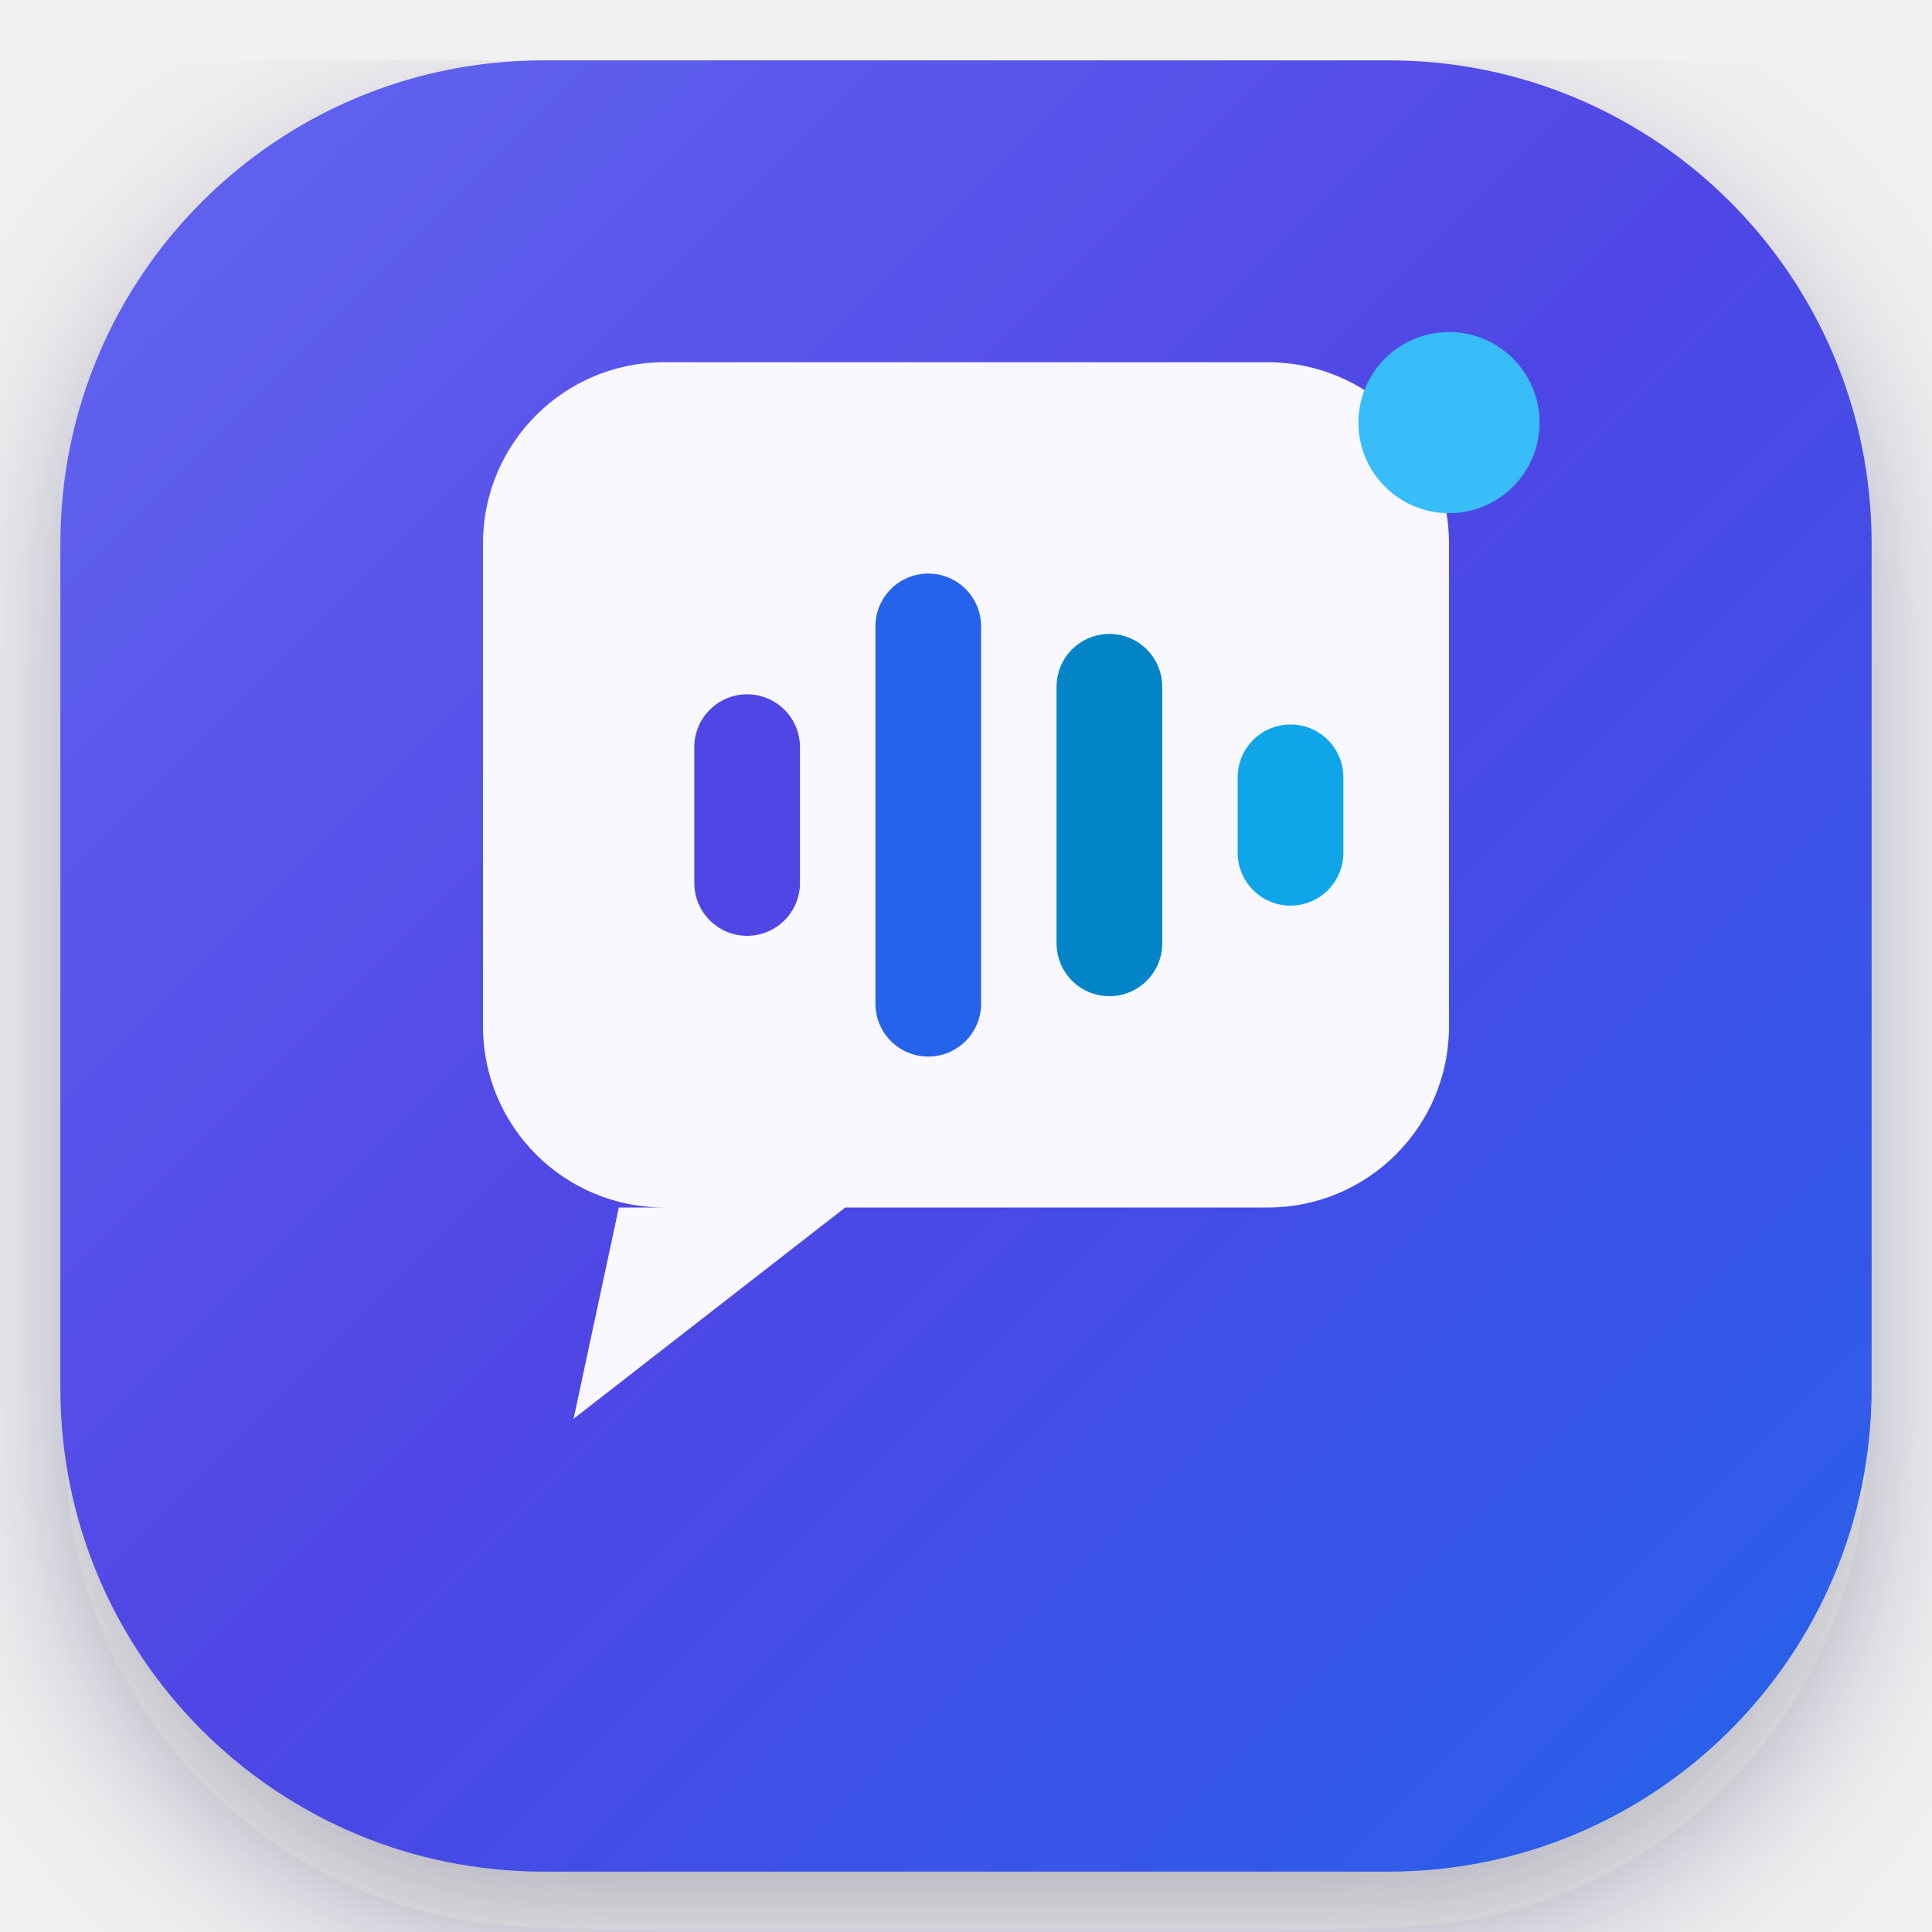
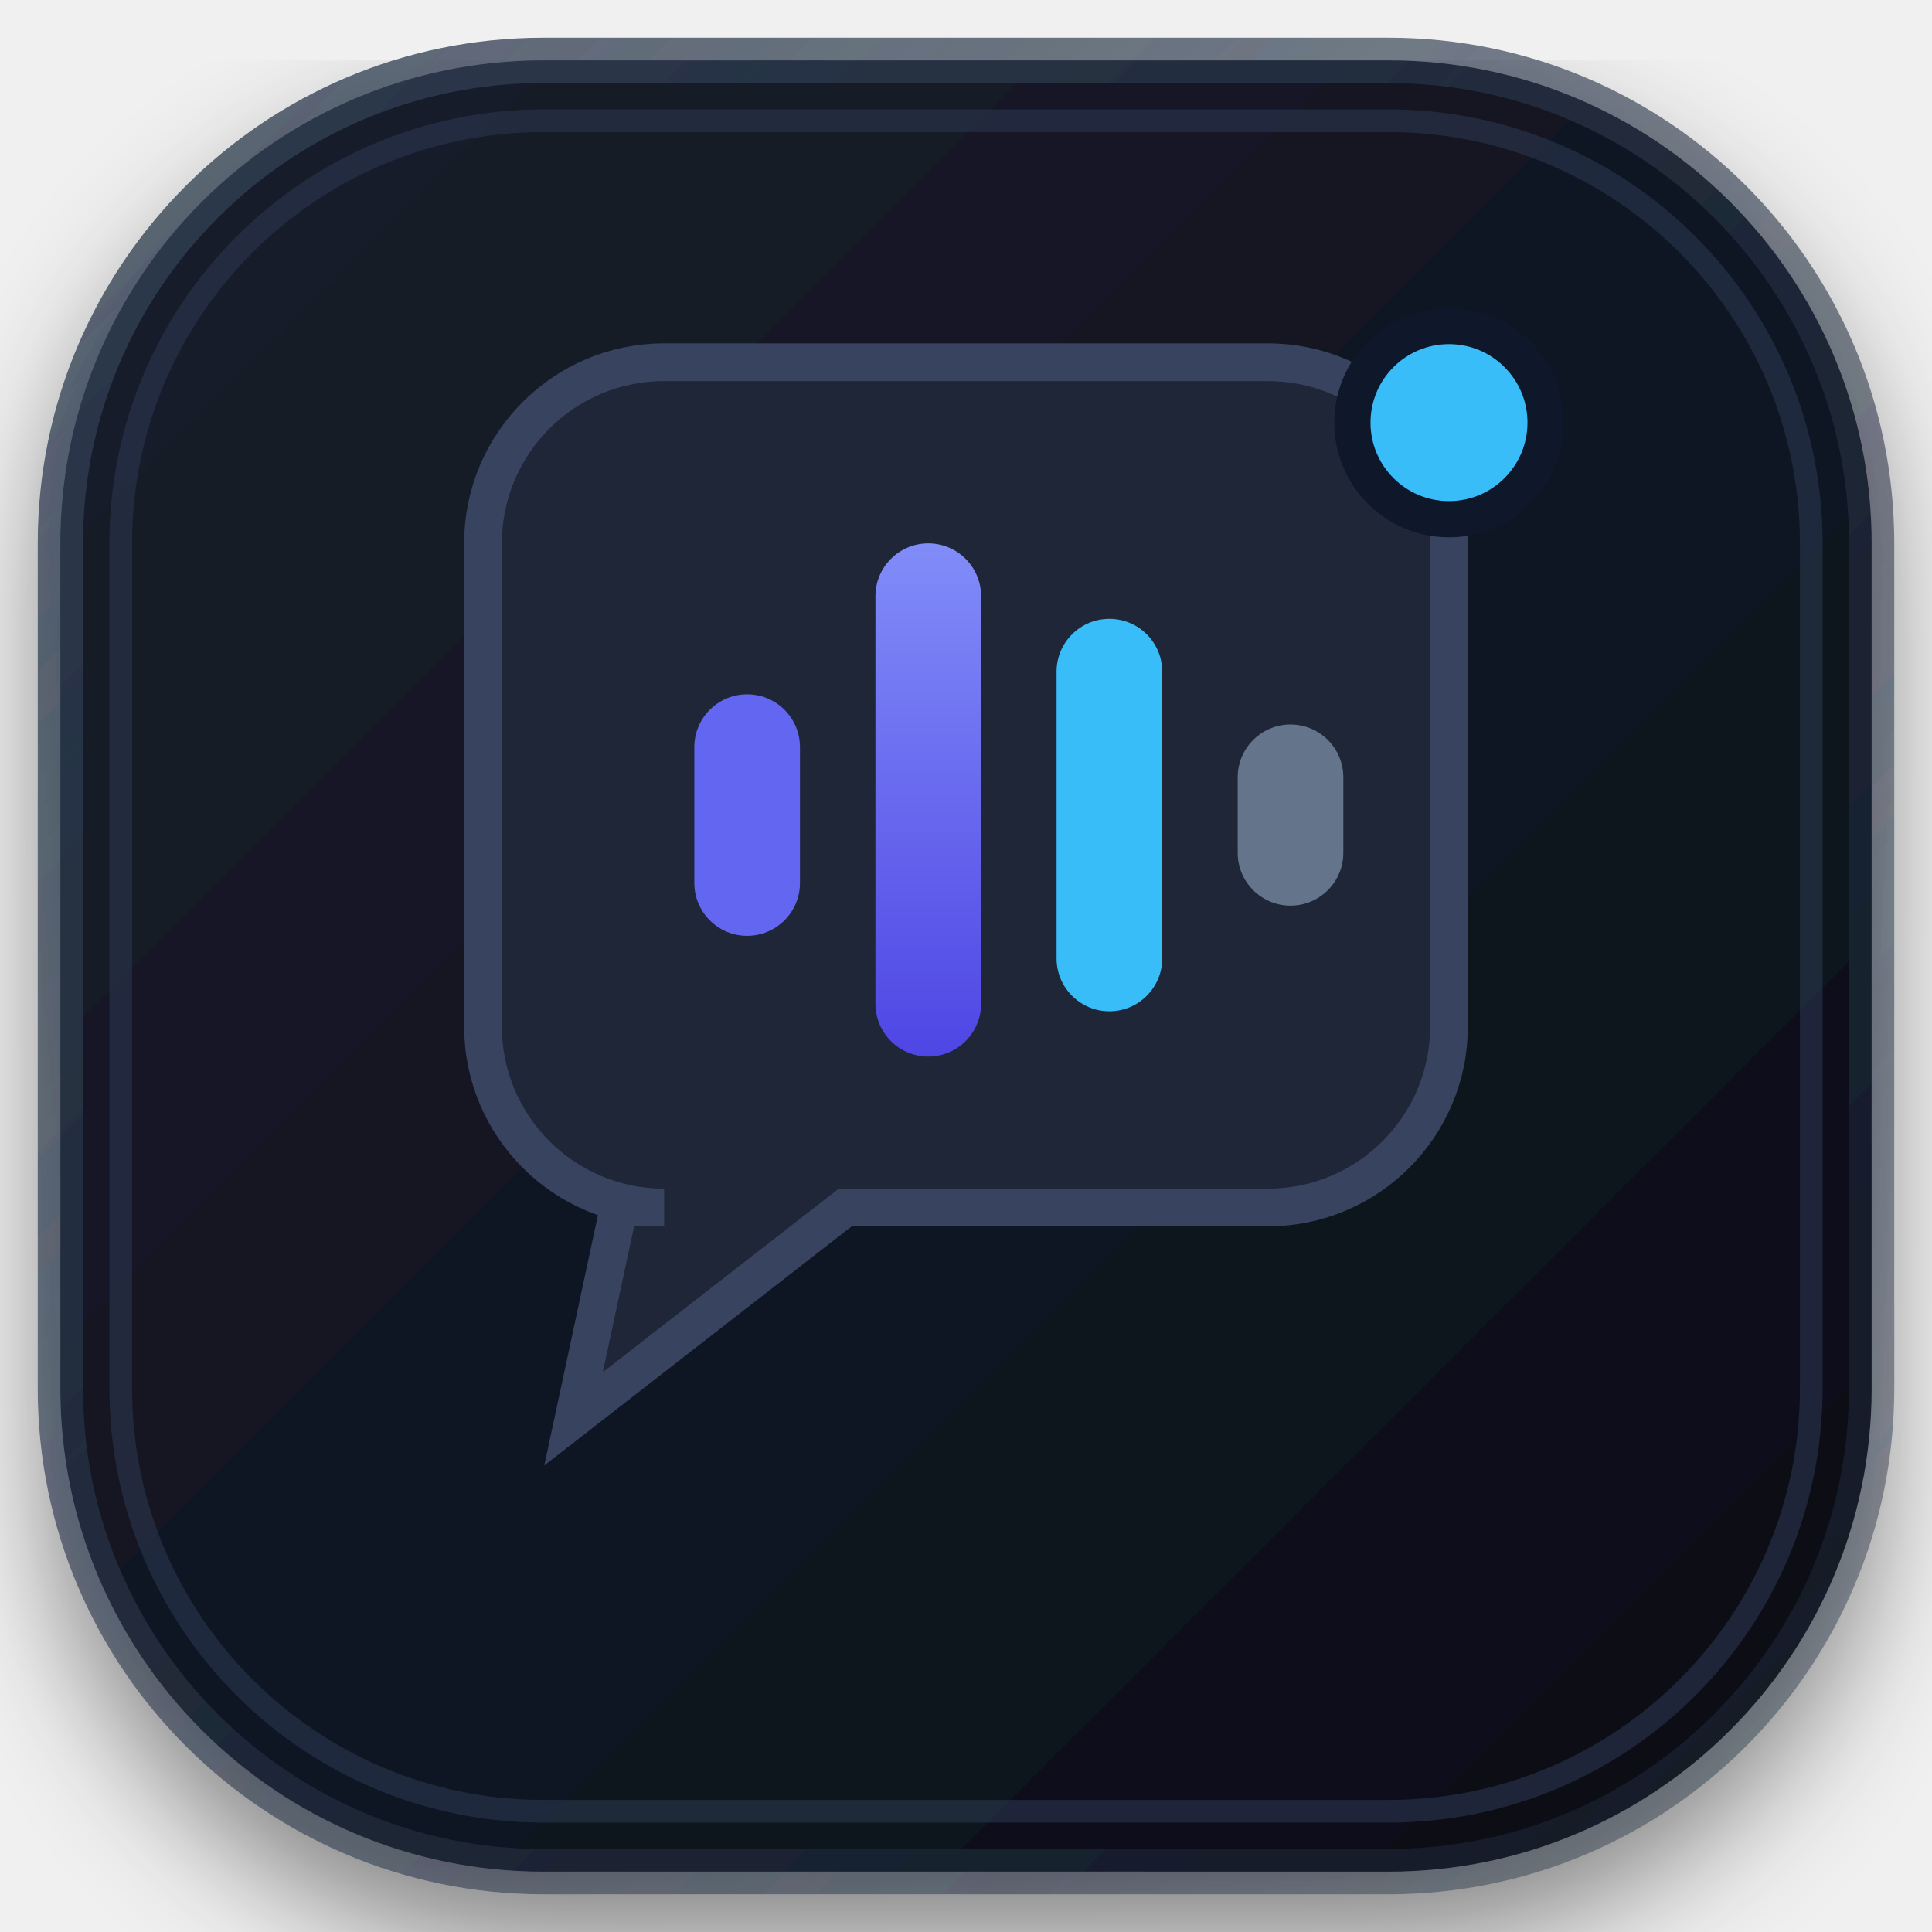
<svg xmlns="http://www.w3.org/2000/svg" viewBox="0 0 64 64" width="64" height="64">
  <defs>
-     <linearGradient id="lingolGrad" x1="0%" y1="0%" x2="100%" y2="100%">
-       <stop offset="0%" stop-color="#6366F1" />
-       <stop offset="50%" stop-color="#4F46E5" />
-       <stop offset="100%" stop-color="#2563EB" />
+     <linearGradient id="matteDarkBg" x1="0%" y1="0%" x2="100%" y2="100%">
+       <stop offset="0%" stop-color="#181e2b" />
+       <stop offset="60%" stop-color="#0f1420" />
+       <stop offset="100%" stop-color="#090d16" />
    </linearGradient>
-     <linearGradient id="waveGrad" x1="0%" y1="0%" x2="100%" y2="0%">
-       <stop offset="0%" stop-color="#38BDF8" />
-       <stop offset="100%" stop-color="#A5B4FC" />
+     <linearGradient id="matteBorder" x1="0%" y1="0%" x2="100%" y2="100%">
+       <stop offset="0%" stop-color="#334155" stop-opacity="0.8" />
+       <stop offset="100%" stop-color="#1e293b" stop-opacity="0.4" />
    </linearGradient>
-     <filter id="shadow" x="-20%" y="-20%" width="140%" height="140%">
-       <feDropShadow dx="0" dy="2" stdDeviation="2.5" flood-color="#1E1B4B" flood-opacity="0.3" />
+     <linearGradient id="matteWaveGrad" x1="0%" y1="0%" x2="0%" y2="100%">
+       <stop offset="0%" stop-color="#818cf8" />
+       <stop offset="100%" stop-color="#4f46e5" />
+     </linearGradient>
+     <filter id="subtleMatteShadow" x="-10%" y="-10%" width="120%" height="120%">
+       <feDropShadow dx="0" dy="2" stdDeviation="2" flood-color="#000000" flood-opacity="0.45" />
    </filter>
  </defs>
-   <rect x="2" y="2" width="60" height="60" rx="16" fill="url(#lingolGrad)" filter="url(#shadow)" />
-   <path d="M16 18 C16 14.686 18.686 12 22 12 L42 12 C45.314 12 48 14.686 48 18 L48 34 C48 37.314 45.314 40 42 40 L28 40 L19 47 L20.5 40 L22 40 C18.686 40 16 37.314 16 34 Z" fill="#FFFFFF" fill-opacity="0.96" />
-   <rect x="23" y="23" width="3.5" height="8" rx="1.75" fill="#4F46E5" />
-   <rect x="29" y="19" width="3.5" height="16" rx="1.75" fill="#2563EB" />
-   <rect x="35" y="21" width="3.5" height="12" rx="1.75" fill="#0284C7" />
-   <rect x="41" y="24" width="3.5" height="6" rx="1.75" fill="#0EA5E9" />
-   <circle cx="48" cy="14" r="3" fill="#38BDF8" />
+   <rect x="2" y="2" width="60" height="60" rx="16" fill="url(#matteDarkBg)" stroke="url(#matteBorder)" stroke-width="1.5" filter="url(#subtleMatteShadow)" />
+   <rect x="4" y="4" width="56" height="56" rx="14" fill="none" stroke="#2a364f" stroke-width="0.75" stroke-opacity="0.6" />
+   <path d="M16 18 C16 14.686 18.686 12 22 12 L42 12 C45.314 12 48 14.686 48 18 L48 34 C48 37.314 45.314 40 42 40 L28 40 L19 47 L20.5 40 L22 40 C18.686 40 16 37.314 16 34 Z" fill="#1e2638" stroke="#37435f" stroke-width="1.25" />
+   <rect x="23" y="23" width="3.5" height="8" rx="1.75" fill="#6366f1" />
+   <rect x="29" y="18" width="3.5" height="17" rx="1.75" fill="url(#matteWaveGrad)" />
+   <rect x="35" y="20.5" width="3.5" height="13" rx="1.75" fill="#38bdf8" />
+   <rect x="41" y="24" width="3.5" height="6" rx="1.75" fill="#64748b" />
+   <circle cx="48" cy="14" r="3.2" fill="#38bdf8" stroke="#0f172a" stroke-width="1.2" />
</svg>
